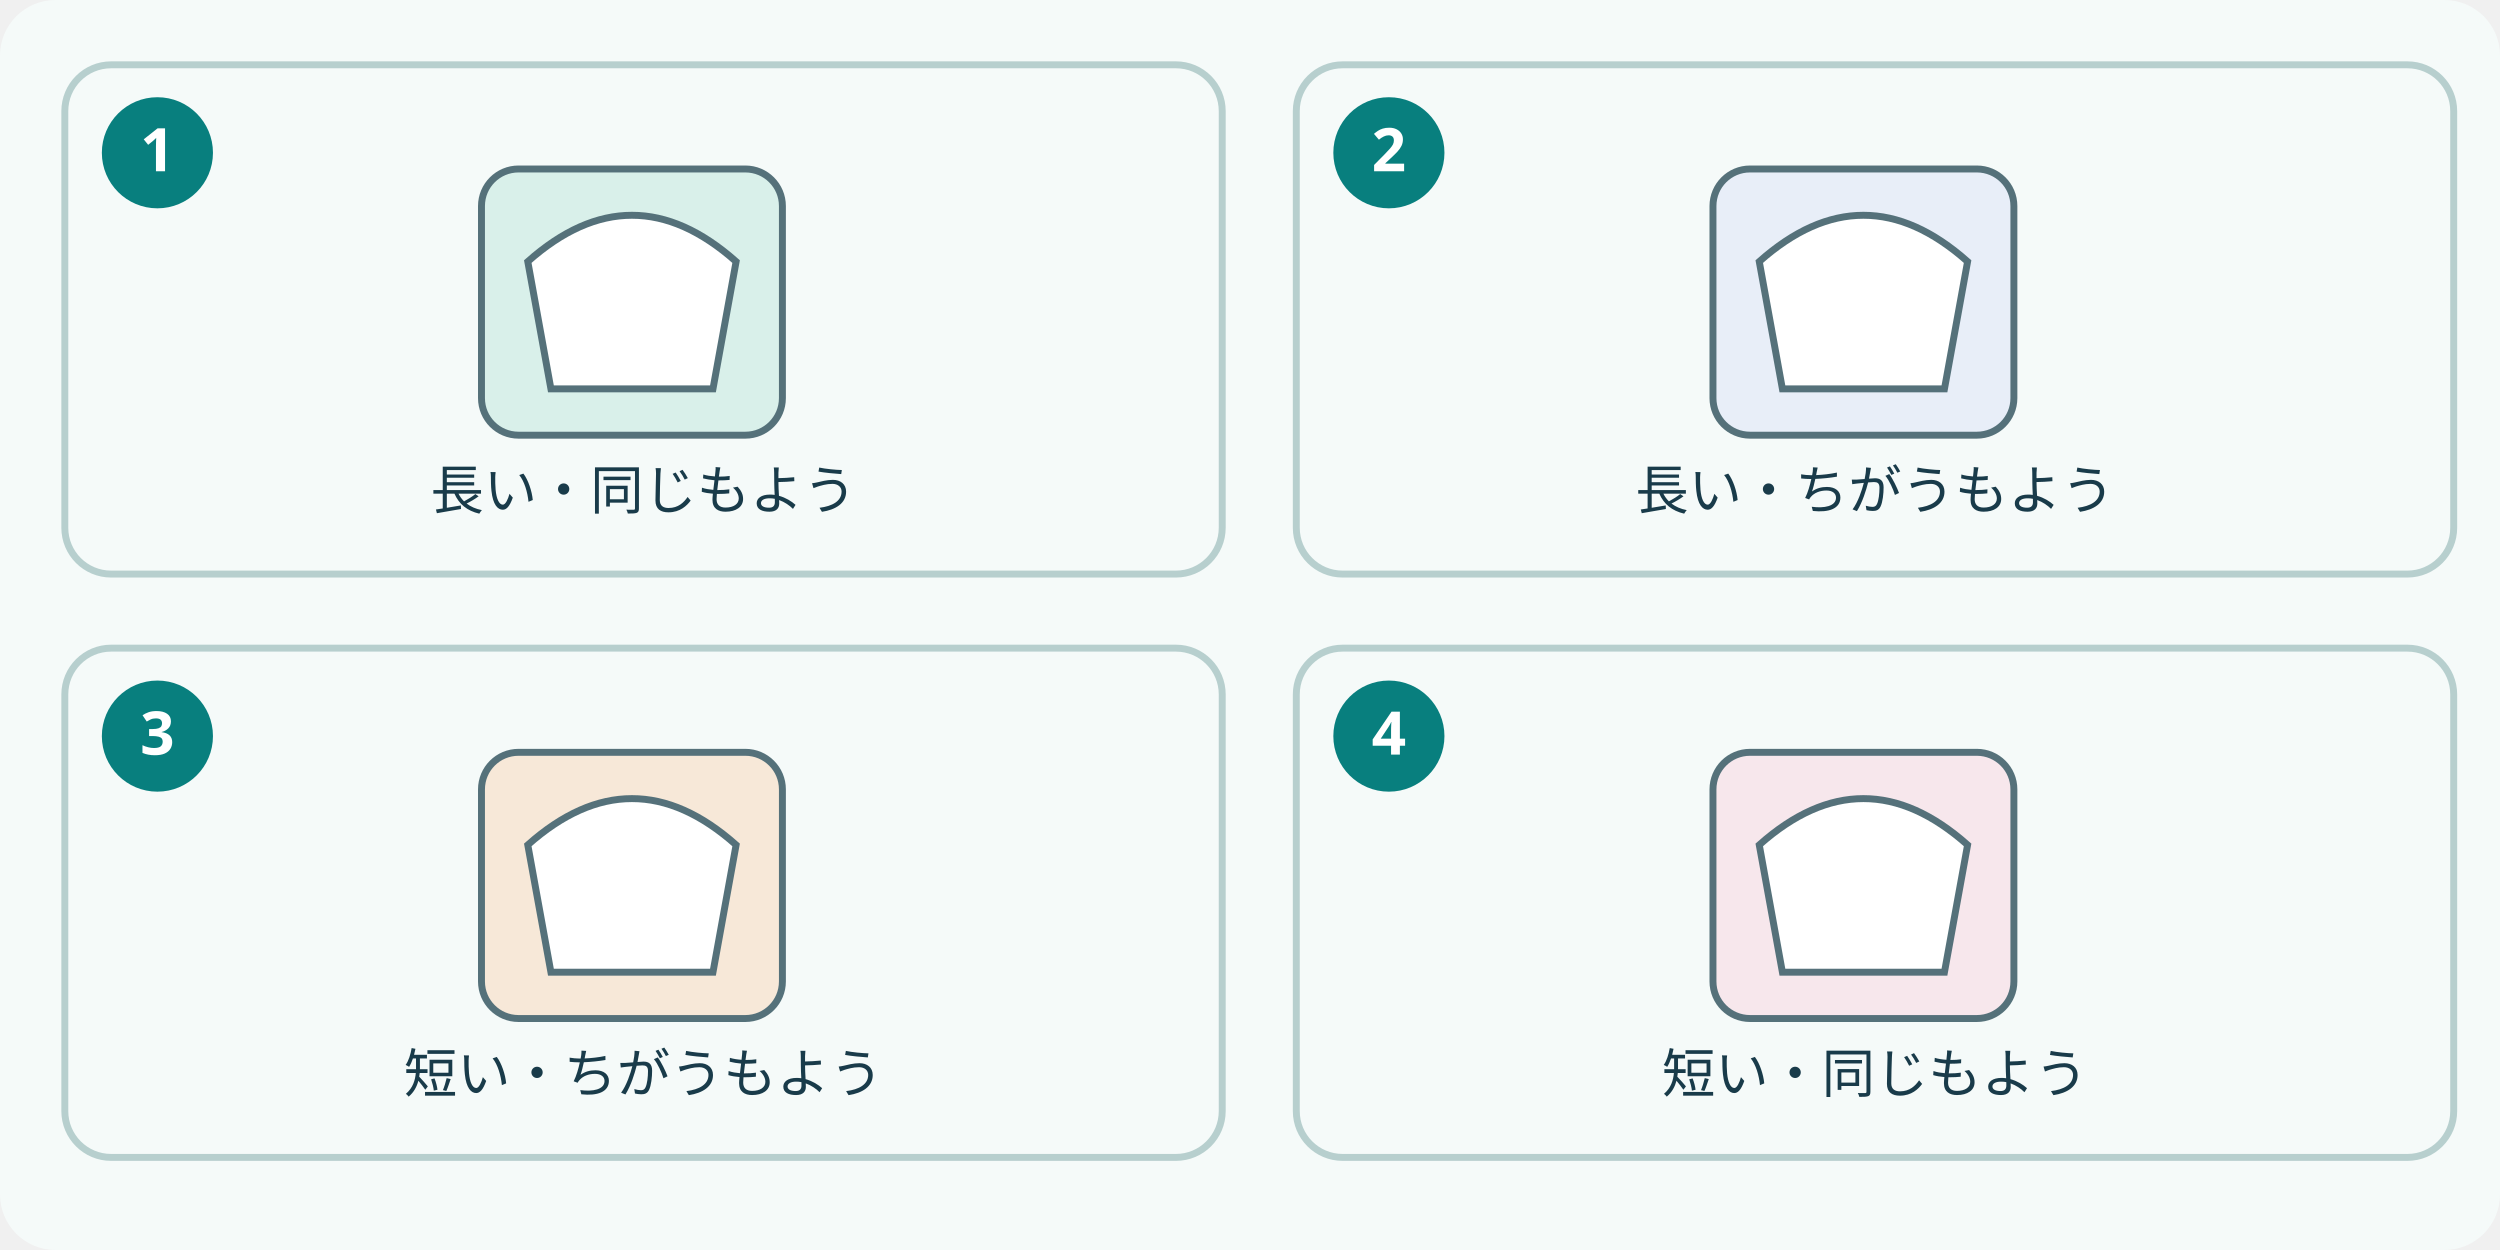
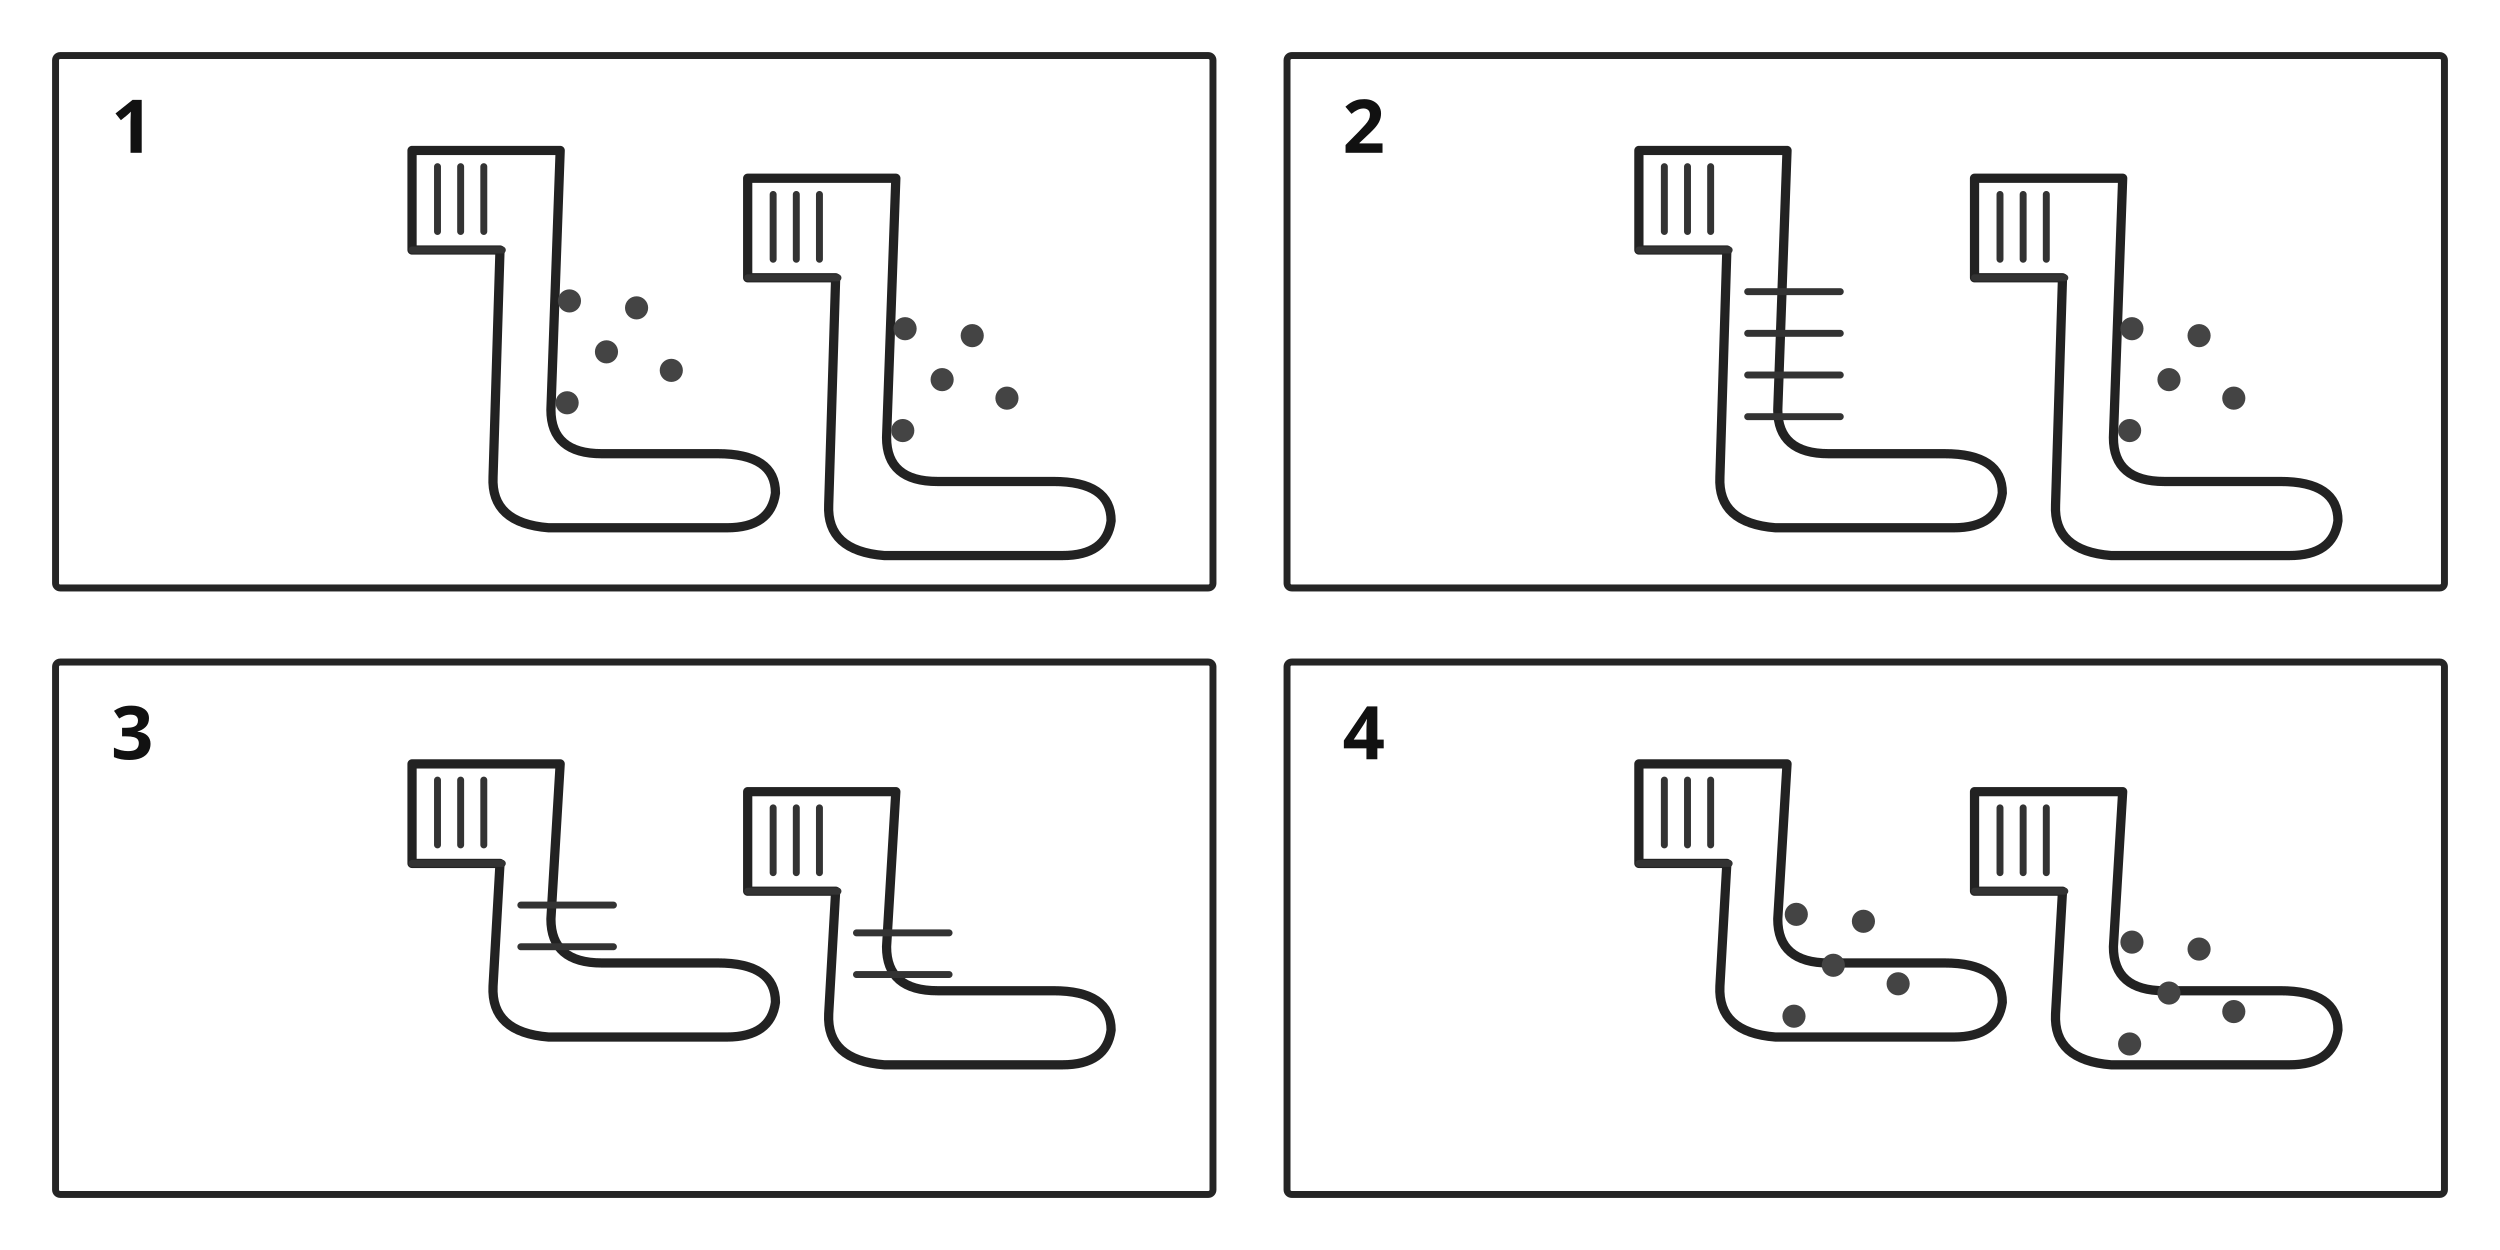
<svg xmlns="http://www.w3.org/2000/svg" viewBox="0 0 1080 540">
-   <style>.num{font:700 26px sans-serif;fill:white}.label{font:23px sans-serif;fill:#193b4a}</style>
-   <rect width="1080" height="540" rx="24" fill="#f5faf9" />
-   <g>
-     <rect x="208" y="73" width="130" height="115" rx="16" fill="#d9f0ea" stroke="#55717a" stroke-width="3" />
-     <path d="M228 113 Q273 73 318 113 L308 168 L238 168 Z" fill="#fff" stroke="#55717a" stroke-width="3" />
-     <rect x="28" y="28" width="500" height="220" rx="20" fill="none" stroke="#b7cfce" stroke-width="3" />
-     <circle cx="68" cy="66" r="24" fill="#087f7e" />
-     <text x="68" y="74" text-anchor="middle" class="num">1</text>
-     <text x="278" y="220" text-anchor="middle" class="label">長い・同じもよう</text>
-   </g>
-   <g>
-     <rect x="740" y="73" width="130" height="115" rx="16" fill="#e8eef8" stroke="#55717a" stroke-width="3" />
-     <path d="M760 113 Q805 73 850 113 L840 168 L770 168 Z" fill="#fff" stroke="#55717a" stroke-width="3" />
-     <rect x="560" y="28" width="500" height="220" rx="20" fill="none" stroke="#b7cfce" stroke-width="3" />
-     <circle cx="600" cy="66" r="24" fill="#087f7e" />
-     <text x="600" y="74" text-anchor="middle" class="num">2</text>
-     <text x="810" y="220" text-anchor="middle" class="label">長い・ちがうもよう</text>
-   </g>
-   <g>
-     <rect x="208" y="325" width="130" height="115" rx="16" fill="#f7e8d8" stroke="#55717a" stroke-width="3" />
-     <path d="M228 365 Q273 325 318 365 L308 420 L238 420 Z" fill="#fff" stroke="#55717a" stroke-width="3" />
-     <rect x="28" y="280" width="500" height="220" rx="20" fill="none" stroke="#b7cfce" stroke-width="3" />
-     <circle cx="68" cy="318" r="24" fill="#087f7e" />
-     <text x="68" y="326" text-anchor="middle" class="num">3</text>
-     <text x="278" y="472" text-anchor="middle" class="label">短い・ちがうもよう</text>
-   </g>
-   <g>
-     <rect x="740" y="325" width="130" height="115" rx="16" fill="#f7e7ec" stroke="#55717a" stroke-width="3" />
-     <path d="M760 365 Q805 325 850 365 L840 420 L770 420 Z" fill="#fff" stroke="#55717a" stroke-width="3" />
-     <rect x="560" y="280" width="500" height="220" rx="20" fill="none" stroke="#b7cfce" stroke-width="3" />
-     <circle cx="600" cy="318" r="24" fill="#087f7e" />
-     <text x="600" y="326" text-anchor="middle" class="num">4</text>
-     <text x="810" y="472" text-anchor="middle" class="label">短い・同じもよう</text>
-   </g>
+   <style>.panel{fill:#fff;stroke:#252525;stroke-width:3}.num{font:700 32px sans-serif;fill:#111}.line{stroke:#222;stroke-width:5;stroke-linecap:round;stroke-linejoin:round;fill:none}.thin{stroke:#333;stroke-width:3;stroke-linecap:round;stroke-linejoin:round;fill:none}.shade{fill:#d9d9d9;stroke:#222;stroke-width:4;stroke-linejoin:round}.dark{fill:#777;stroke:#222;stroke-width:4;stroke-linejoin:round}.white{fill:#fff;stroke:#222;stroke-width:4;stroke-linejoin:round}</style>
+   <rect width="1080" height="540" fill="#fff" />
+   <rect class="panel" x="24" y="24" width="500" height="230" rx="2" />
+   <text class="num" x="48" y="66">1</text>
+   <rect class="panel" x="556" y="24" width="500" height="230" rx="2" />
+   <text class="num" x="580" y="66">2</text>
+   <rect class="panel" x="24" y="286" width="500" height="230" rx="2" />
+   <text class="num" x="48" y="328">3</text>
+   <rect class="panel" x="556" y="286" width="500" height="230" rx="2" />
+   <text class="num" x="580" y="328">4</text>
+   <path class="white" d="M178 65 L242 65 L238 177 Q238 196 260 196 L310 196 Q335 196 335 213 Q333 228 314 228 L237 228 Q212 226 213 206 L216 108 L178 108 Z" />
+   <path class="thin" d="M178 108h39 M189 72v28m10-28v28m10-28v28" />
+   <circle cx="246" cy="130" r="5" fill="#444" />
+   <circle cx="262" cy="152" r="5" fill="#444" />
+   <circle cx="245" cy="174" r="5" fill="#444" />
+   <circle cx="275" cy="133" r="5" fill="#444" />
+   <circle cx="290" cy="160" r="5" fill="#444" />
+   <path class="white" d="M323 77 L387 77 L383 189 Q383 208 405 208 L455 208 Q480 208 480 225 Q478 240 459 240 L382 240 Q357 238 358 218 L361 120 L323 120 Z" />
+   <path class="thin" d="M323 120h39 M334 84v28m10-28v28m10-28v28" />
+   <circle cx="391" cy="142" r="5" fill="#444" />
+   <circle cx="407" cy="164" r="5" fill="#444" />
+   <circle cx="390" cy="186" r="5" fill="#444" />
+   <circle cx="420" cy="145" r="5" fill="#444" />
+   <circle cx="435" cy="172" r="5" fill="#444" />
+   <path class="white" d="M708 65 L772 65 L768 177 Q768 196 790 196 L840 196 Q865 196 865 213 Q863 228 844 228 L767 228 Q742 226 743 206 L746 108 L708 108 Z" />
+   <path class="thin" d="M708 108h39 M719 72v28m10-28v28m10-28v28" />
+   <path class="thin" d="M755 126h40" />
+   <path class="thin" d="M755 144h40" />
+   <path class="thin" d="M755 162h40" />
+   <path class="thin" d="M755 180h40" />
+   <path class="white" d="M853 77 L917 77 L913 189 Q913 208 935 208 L985 208 Q1010 208 1010 225 Q1008 240 989 240 L912 240 Q887 238 888 218 L891 120 L853 120 Z" />
+   <path class="thin" d="M853 120h39 M864 84v28m10-28v28m10-28v28" />
+   <circle cx="921" cy="142" r="5" fill="#444" />
+   <circle cx="937" cy="164" r="5" fill="#444" />
+   <circle cx="920" cy="186" r="5" fill="#444" />
+   <circle cx="950" cy="145" r="5" fill="#444" />
+   <circle cx="965" cy="172" r="5" fill="#444" />
+   <path class="white" d="M178 330 L242 330 L238 397 Q238 416 260 416 L310 416 Q335 416 335 433 Q333 448 314 448 L237 448 Q212 446 213 426 L216 373 L178 373 Z" />
+   <path class="thin" d="M178 373h39 M189 337v28m10-28v28m10-28v28" />
+   <path class="thin" d="M225 391h40" />
+   <path class="thin" d="M225 409h40" />
+   <path class="white" d="M323 342 L387 342 L383 409 Q383 428 405 428 L455 428 Q480 428 480 445 Q478 460 459 460 L382 460 Q357 458 358 438 L361 385 L323 385 Z" />
+   <path class="thin" d="M323 385h39 M334 349v28m10-28v28m10-28v28" />
+   <path class="thin" d="M370 403h40" />
+   <path class="thin" d="M370 421h40" />
+   <path class="white" d="M708 330 L772 330 L768 397 Q768 416 790 416 L840 416 Q865 416 865 433 Q863 448 844 448 L767 448 Q742 446 743 426 L746 373 L708 373 Z" />
+   <path class="thin" d="M708 373h39 M719 337v28m10-28v28m10-28v28" />
+   <circle cx="776" cy="395" r="5" fill="#444" />
+   <circle cx="792" cy="417" r="5" fill="#444" />
+   <circle cx="775" cy="439" r="5" fill="#444" />
+   <circle cx="805" cy="398" r="5" fill="#444" />
+   <circle cx="820" cy="425" r="5" fill="#444" />
+   <path class="white" d="M853 342 L917 342 L913 409 Q913 428 935 428 L985 428 Q1010 428 1010 445 Q1008 460 989 460 L912 460 Q887 458 888 438 L891 385 L853 385 Z" />
+   <path class="thin" d="M853 385h39 M864 349v28m10-28v28m10-28v28" />
+   <circle cx="921" cy="407" r="5" fill="#444" />
+   <circle cx="937" cy="429" r="5" fill="#444" />
+   <circle cx="920" cy="451" r="5" fill="#444" />
+   <circle cx="950" cy="410" r="5" fill="#444" />
+   <circle cx="965" cy="437" r="5" fill="#444" />
</svg>
